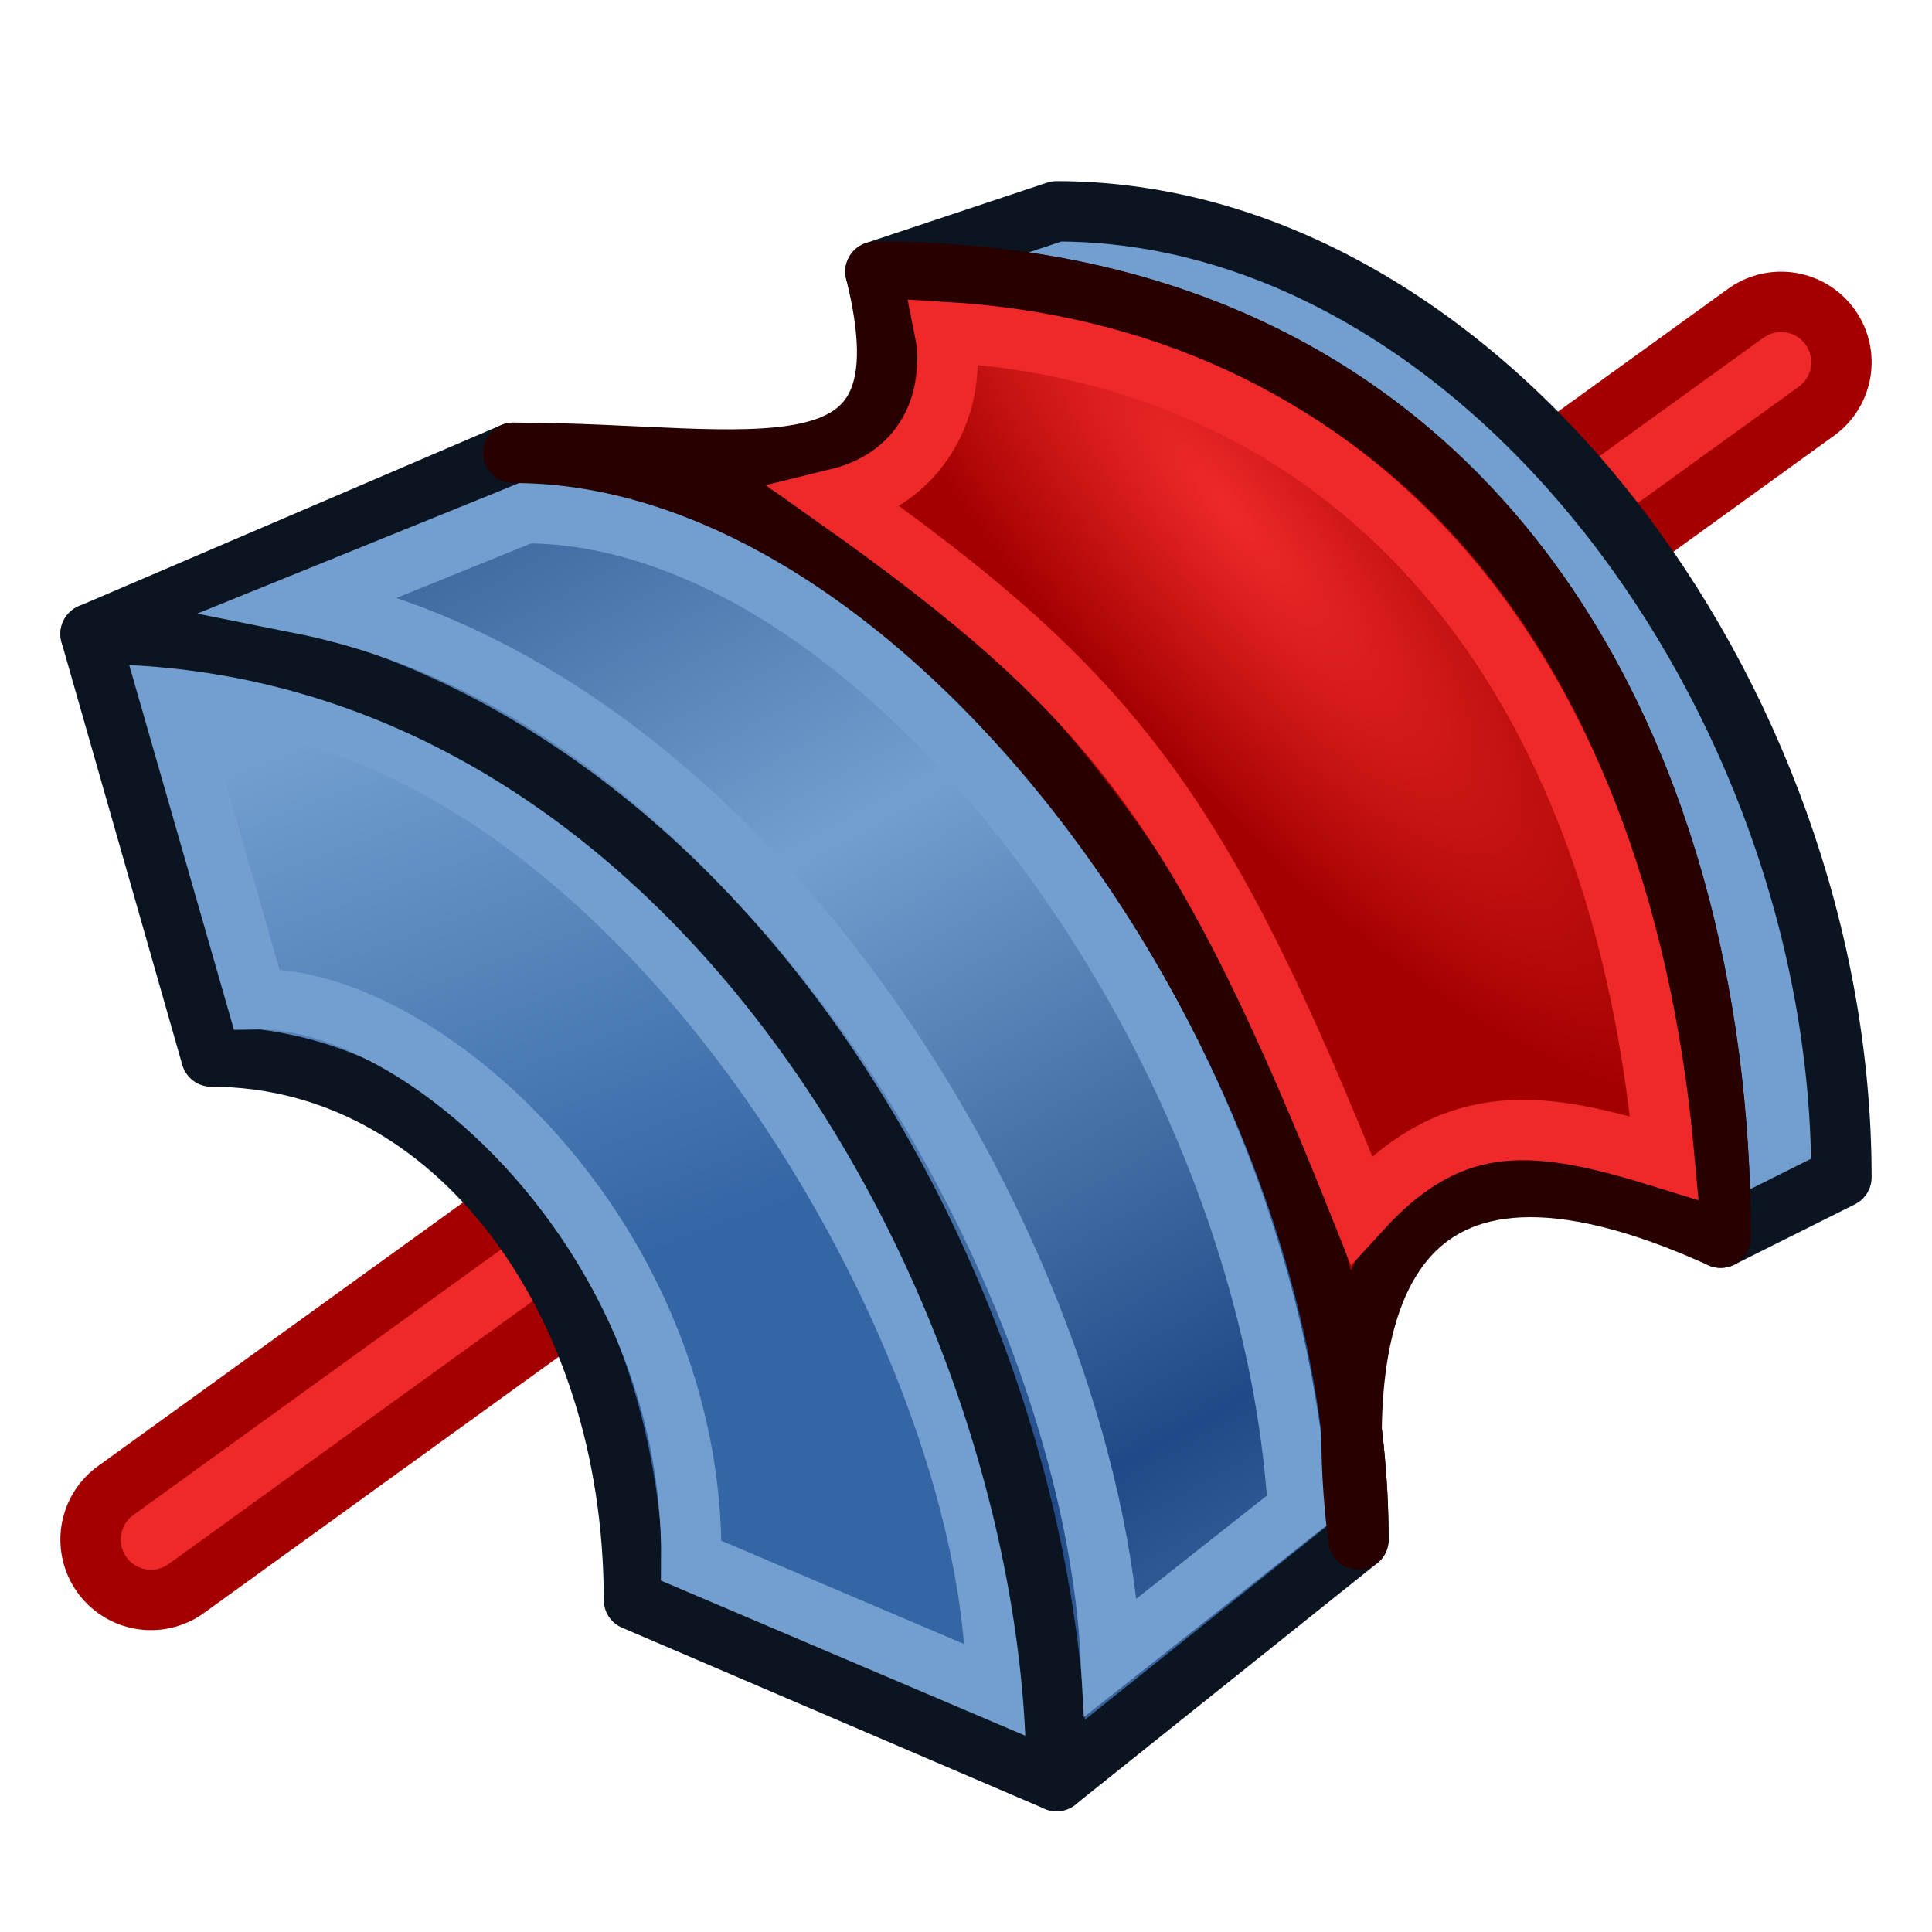
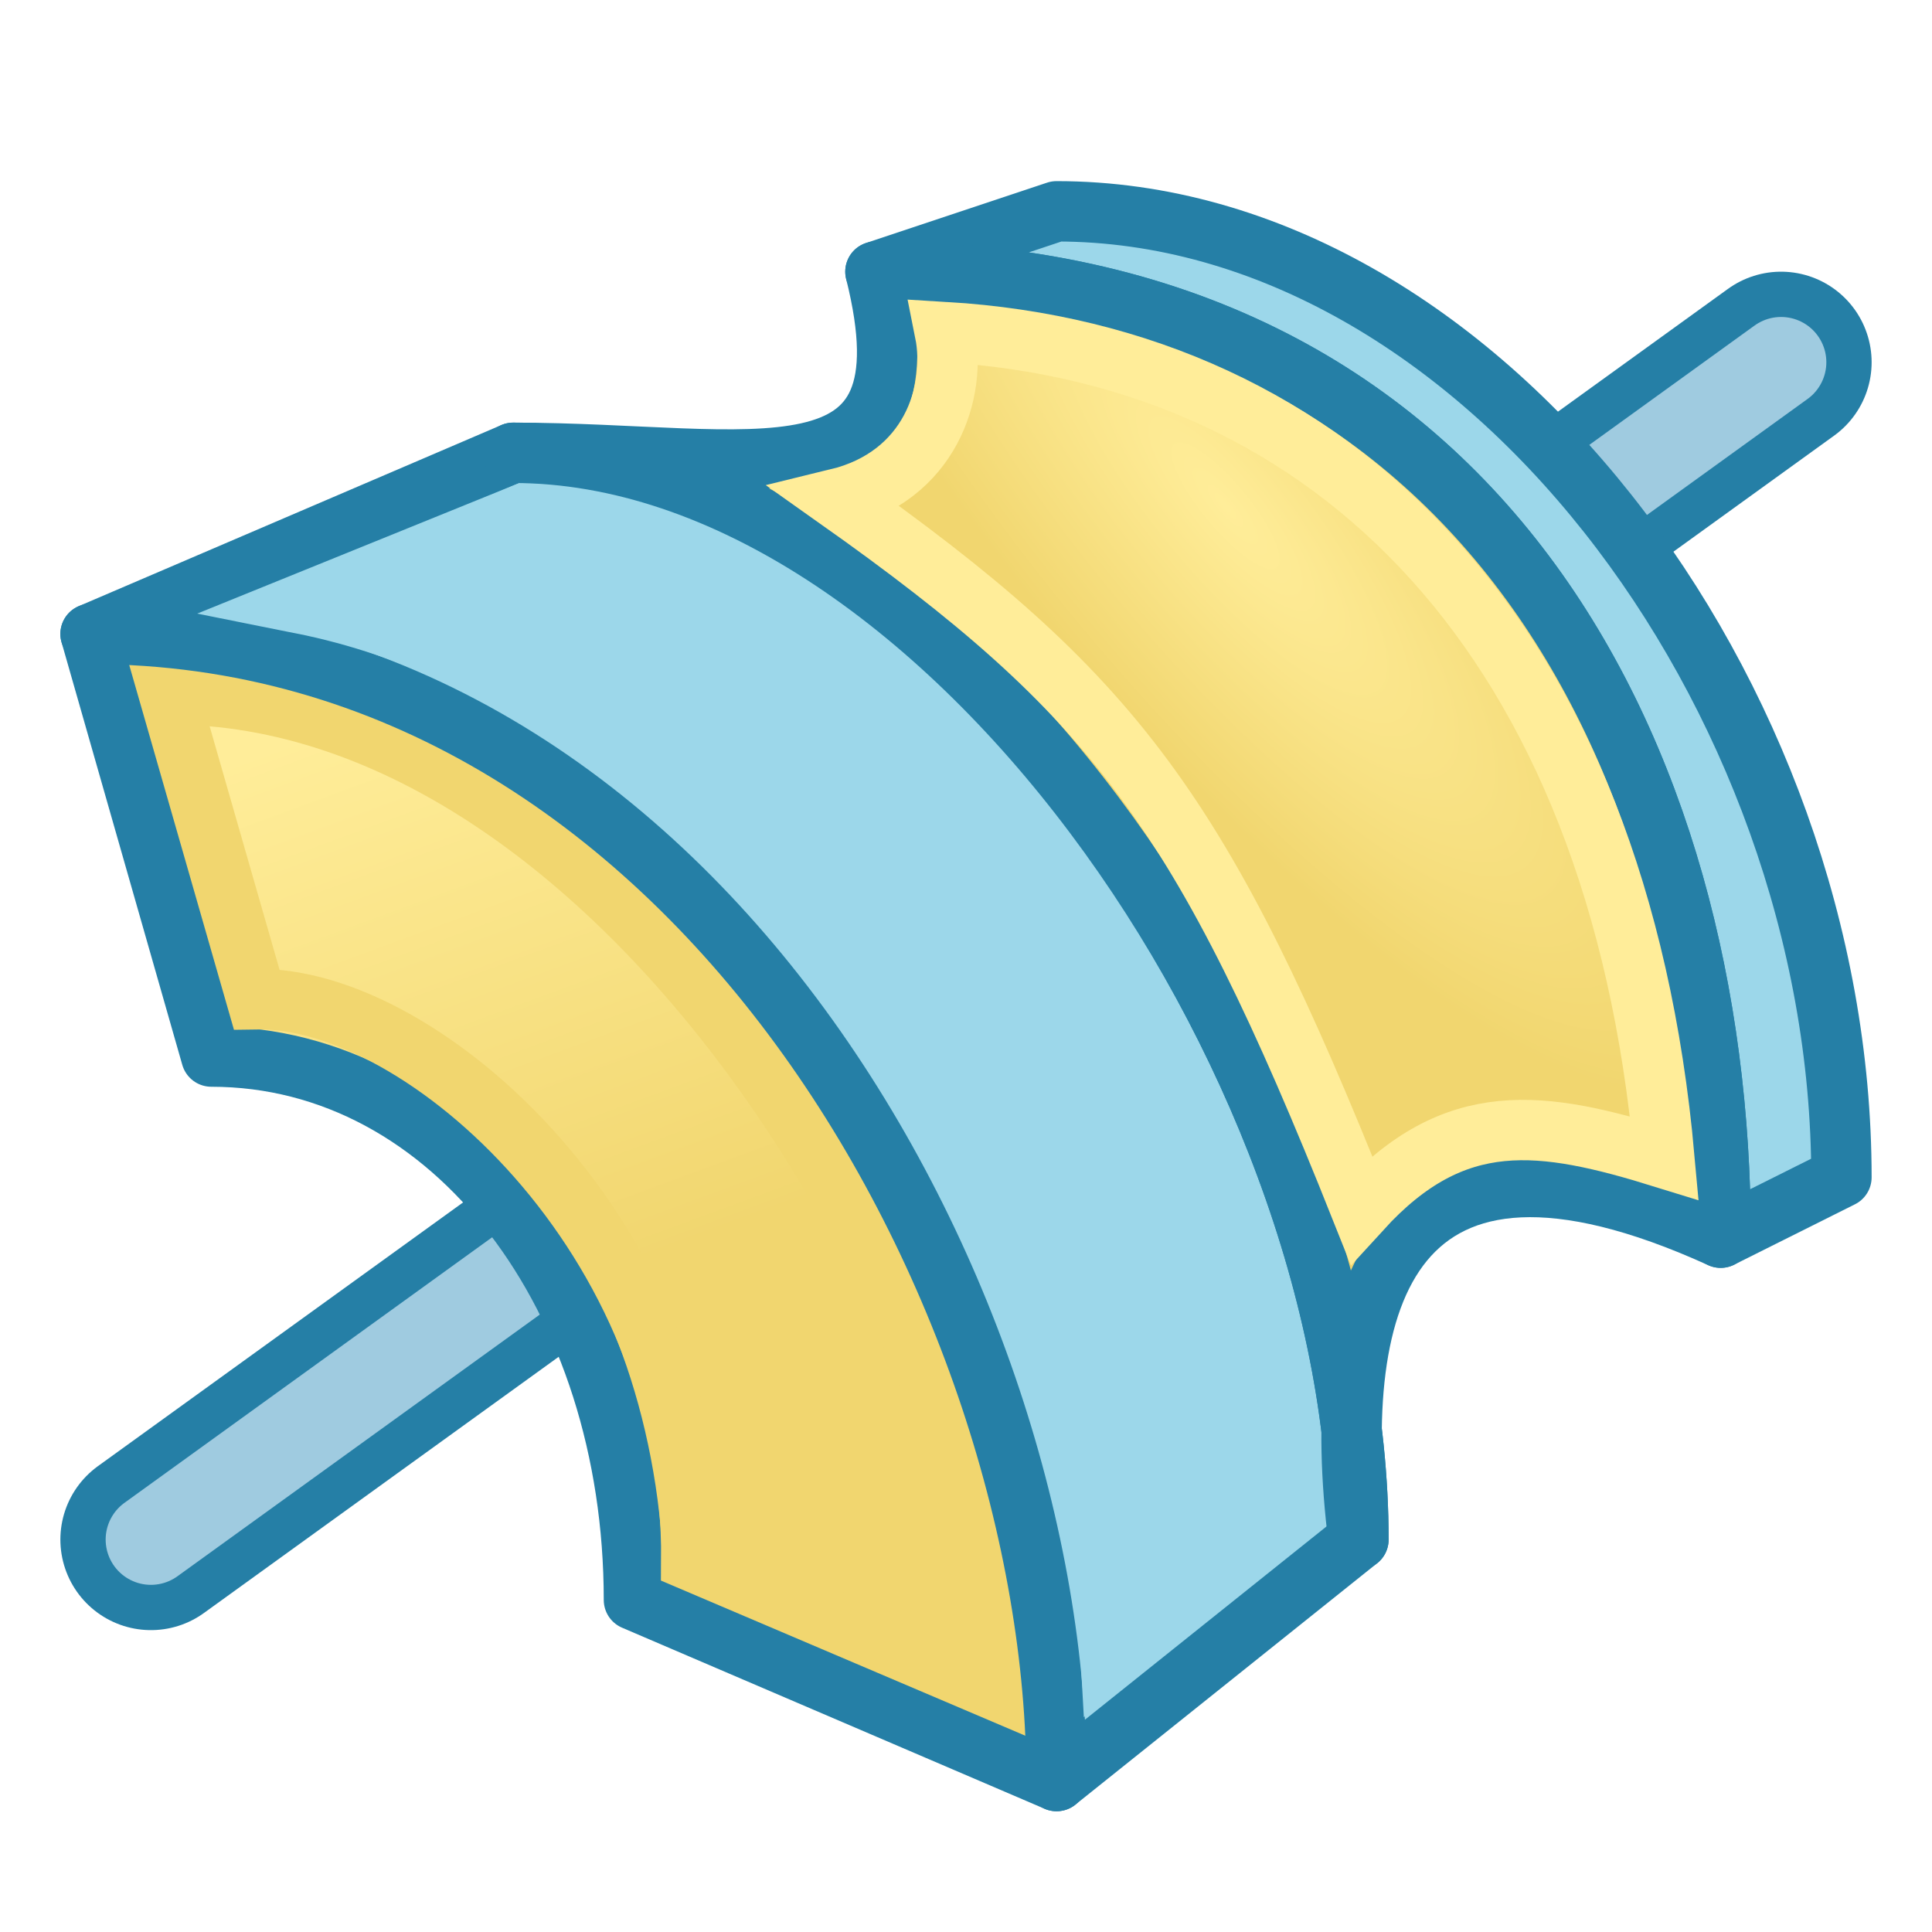
<svg xmlns="http://www.w3.org/2000/svg" xmlns:xlink="http://www.w3.org/1999/xlink" width="64px" height="64px" id="svg2901" version="1.1">
  <defs id="defs2903">
+     <linearGradient id="linearGradient2">
+       <stop style="stop-color:#9cd7ea;stop-opacity:1;" offset="0" id="stop1" />
+       <stop style="stop-color:#9cd7ea;stop-opacity:1;" offset="1" id="stop2" />
+     </linearGradient>
    <linearGradient id="linearGradient3906">
-       <stop style="stop-color:#ef2929;stop-opacity:1" offset="0" id="stop3908" />
-       <stop style="stop-color:#a40000;stop-opacity:1" offset="1" id="stop3910" />
+       <stop style="stop-color:#ffed99;stop-opacity:1" offset="0" id="stop3908" />
+       <stop style="stop-color:#f1d66f;stop-opacity:1" offset="1" id="stop3910" />
    </linearGradient>
    <linearGradient id="linearGradient4237">
-       <stop id="stop4239" offset="0" style="stop-color:#f82b39;stop-opacity:1;" />
-       <stop id="stop4241" offset="1" style="stop-color:#520001;stop-opacity:1;" />
+       <stop id="stop4239" offset="0" style="stop-color:#ffed99;stop-opacity:1;" />
+       <stop id="stop4241" offset="1" style="stop-color:#257fa6;stop-opacity:1;" />
    </linearGradient>
    <linearGradient id="linearGradient4052">
-       <stop style="stop-color:#0090ff;stop-opacity:1;" offset="0" id="stop4054" />
-       <stop id="stop4060" offset="0.5" style="stop-color:#f0f1f1;stop-opacity:1;" />
-       <stop style="stop-color:#0046ff;stop-opacity:1;" offset="1" id="stop4056" />
+       <stop style="stop-color:#69a6bf;stop-opacity:1;" offset="0" id="stop4054" />
+       <stop id="stop4060" offset="0.5" style="stop-color:#9cd7ea;stop-opacity:1;" />
+       <stop style="stop-color:#69a6bf;stop-opacity:1;" offset="1" id="stop4056" />
    </linearGradient>
    <linearGradient id="linearGradient4044">
-       <stop style="stop-color:#0090ff;stop-opacity:1;" offset="0" id="stop4046" />
-       <stop style="stop-color:#061aff;stop-opacity:1;" offset="1" id="stop4048" />
+       <stop style="stop-color:#69a6bf;stop-opacity:1;" offset="0" id="stop4046" />
+       <stop style="stop-color:#69a6bf;stop-opacity:1;" offset="1" id="stop4048" />
    </linearGradient>
    <linearGradient id="linearGradient3273">
-       <stop id="stop3275" offset="0" style="stop-color:#c8e0f9;stop-opacity:1;" />
-       <stop id="stop3277" offset="1" style="stop-color:#f7f9fa;stop-opacity:0.096;" />
+       <stop id="stop3275" offset="0" style="stop-color:#9cd7ea;stop-opacity:1;" />
+       <stop id="stop3277" offset="1" style="stop-color:#f5f5f5;stop-opacity:0.096;" />
    </linearGradient>
    <linearGradient id="linearGradient3377">
-       <stop id="stop3379" offset="0" style="stop-color:#c8e0f9;stop-opacity:1;" />
-       <stop id="stop3381" offset="1" style="stop-color:#002795;stop-opacity:1;" />
+       <stop id="stop3379" offset="0" style="stop-color:#9cd7ea;stop-opacity:1;" />
+       <stop id="stop3381" offset="1" style="stop-color:#5f99b1;stop-opacity:1;" />
    </linearGradient>
    <linearGradient xlink:href="#linearGradient4044" id="linearGradient4050" x1="44.858" y1="14.016" x2="33.929" y2="33.216" gradientUnits="userSpaceOnUse" gradientTransform="matrix(0.9768024,0,0,0.9600351,1.469432,0.1276577)" />
    <linearGradient xlink:href="#linearGradient4052" id="linearGradient4058" x1="42.374" y1="5.797" x2="52.323" y2="22.676" gradientUnits="userSpaceOnUse" gradientTransform="matrix(0.9768024,0,0,0.9600351,1.469432,0.1276577)" />
    <linearGradient xlink:href="#linearGradient4052-1" id="linearGradient4058-6" x1="42.374" y1="5.797" x2="52.323" y2="22.676" gradientUnits="userSpaceOnUse" gradientTransform="matrix(0.9768024,0,0,0.9600351,1.469432,0.1276577)" />
    <linearGradient id="linearGradient4052-1">
-       <stop style="stop-color:#0090ff;stop-opacity:1;" offset="0" id="stop4054-5" />
-       <stop id="stop4060-8" offset="0.5" style="stop-color:#f0f1f1;stop-opacity:1;" />
-       <stop style="stop-color:#0046ff;stop-opacity:1;" offset="1" id="stop4056-4" />
+       <stop style="stop-color:#69a6bf;stop-opacity:1;" offset="0" id="stop4054-5" />
+       <stop id="stop4060-8" offset="0.5" style="stop-color:#9cd7ea;stop-opacity:1;" />
+       <stop style="stop-color:#69a6bf;stop-opacity:1;" offset="1" id="stop4056-4" />
    </linearGradient>
    <linearGradient gradientTransform="translate(-30.29522,-2.928715)" y2="22.676" x2="52.323" y1="5.797" x1="42.374" gradientUnits="userSpaceOnUse" id="linearGradient4078" xlink:href="#linearGradient4052-1" />
    <linearGradient xlink:href="#linearGradient4044" id="linearGradient3885" gradientUnits="userSpaceOnUse" gradientTransform="matrix(0.9768024,0,0,0.9600351,107.1058,-22.23598)" x1="44.858" y1="14.016" x2="33.929" y2="33.216" />
    <linearGradient xlink:href="#linearGradient4052-1" id="linearGradient3890" gradientUnits="userSpaceOnUse" gradientTransform="matrix(0.9768024,0,0,0.9600351,107.1058,-22.23598)" x1="42.374" y1="5.797" x2="52.323" y2="22.676" />
    <linearGradient xlink:href="#linearGradient4052" id="linearGradient3893" gradientUnits="userSpaceOnUse" gradientTransform="matrix(0.9768024,0,0,0.9600351,107.1058,-22.23598)" x1="42.374" y1="5.797" x2="52.323" y2="22.676" />
    <linearGradient xlink:href="#linearGradient4052-1-0" id="linearGradient3890-3" gradientUnits="userSpaceOnUse" gradientTransform="matrix(0.5537064,0,0,0.5536433,154.6804,-24.12284)" x1="42.374" y1="5.797" x2="52.323" y2="22.676" />
    <linearGradient id="linearGradient4052-1-0">
-       <stop style="stop-color:#0090ff;stop-opacity:1;" offset="0" id="stop4054-5-5" />
-       <stop id="stop4060-8-6" offset="0.5" style="stop-color:#f0f1f1;stop-opacity:1;" />
-       <stop style="stop-color:#0046ff;stop-opacity:1;" offset="1" id="stop4056-4-6" />
+       <stop style="stop-color:#69a6bf;stop-opacity:1;" offset="0" id="stop4054-5-5" />
+       <stop id="stop4060-8-6" offset="0.5" style="stop-color:#9cd7ea;stop-opacity:1;" />
+       <stop style="stop-color:#69a6bf;stop-opacity:1;" offset="1" id="stop4056-4-6" />
    </linearGradient>
    <linearGradient y2="22.676" x2="52.323" y1="5.797" x1="42.374" gradientTransform="matrix(0.9768024,0,0,0.9600351,-3.36302,-18.32298)" gradientUnits="userSpaceOnUse" id="linearGradient3912" xlink:href="#linearGradient4052-1-0" />
    <linearGradient id="linearGradient4052-1-0-0">
-       <stop style="stop-color:#0090ff;stop-opacity:1;" offset="0" id="stop4054-5-5-9" />
-       <stop id="stop4060-8-6-8" offset="0.5" style="stop-color:#f0f1f1;stop-opacity:1;" />
-       <stop style="stop-color:#0046ff;stop-opacity:1;" offset="1" id="stop4056-4-6-4" />
+       <stop style="stop-color:#69a6bf;stop-opacity:1;" offset="0" id="stop4054-5-5-9" />
+       <stop id="stop4060-8-6-8" offset="0.5" style="stop-color:#9cd7ea;stop-opacity:1;" />
+       <stop style="stop-color:#69a6bf;stop-opacity:1;" offset="1" id="stop4056-4-6-4" />
    </linearGradient>
    <linearGradient y2="22.676" x2="52.323" y1="5.797" x1="42.374" gradientTransform="matrix(0.9768024,0,0,0.9600351,126.7377,-70.09268)" gradientUnits="userSpaceOnUse" id="linearGradient3985" xlink:href="#linearGradient4052-1-0-0" />
    <linearGradient xlink:href="#linearGradient4237" id="linearGradient3885-6" gradientUnits="userSpaceOnUse" gradientTransform="matrix(0.5537064,0,0,0.5536433,140.9292,37.28091)" x1="44.858" y1="14.016" x2="33.929" y2="33.216" />
    <linearGradient id="linearGradient4044-8">
-       <stop style="stop-color:#0090ff;stop-opacity:1;" offset="0" id="stop4046-2" />
-       <stop style="stop-color:#061aff;stop-opacity:1;" offset="1" id="stop4048-1" />
+       <stop style="stop-color:#69a6bf;stop-opacity:1;" offset="0" id="stop4046-2" />
+       <stop style="stop-color:#69a6bf;stop-opacity:1;" offset="1" id="stop4048-1" />
    </linearGradient>
    <linearGradient y2="33.216" x2="33.929" y1="14.016" x1="44.858" gradientTransform="matrix(0.9768024,0,0,0.9600351,-26.24677,-8.460759)" gradientUnits="userSpaceOnUse" id="linearGradient4072" xlink:href="#linearGradient4044-8" />
    <linearGradient xlink:href="#linearGradient4044-8-4" id="linearGradient3885-6-5" gradientUnits="userSpaceOnUse" gradientTransform="matrix(0.9768024,0,0,0.9600351,58.30737,54.67147)" x1="44.858" y1="14.016" x2="33.929" y2="33.216" />
    <linearGradient id="linearGradient4044-8-4">
-       <stop style="stop-color:#0090ff;stop-opacity:1;" offset="0" id="stop4046-2-0" />
-       <stop style="stop-color:#061aff;stop-opacity:1;" offset="1" id="stop4048-1-9" />
+       <stop style="stop-color:#69a6bf;stop-opacity:1;" offset="0" id="stop4046-2-0" />
+       <stop style="stop-color:#69a6bf;stop-opacity:1;" offset="1" id="stop4048-1-9" />
    </linearGradient>
    <linearGradient y2="33.216" x2="33.929" y1="14.016" x1="44.858" gradientTransform="matrix(0.9768024,0,0,0.9600351,145.413,94.78222)" gradientUnits="userSpaceOnUse" id="linearGradient4163" xlink:href="#linearGradient4044-8-4" />
    <linearGradient xlink:href="#linearGradient4052-1-0-9" id="linearGradient3890-3-5" gradientUnits="userSpaceOnUse" gradientTransform="matrix(0.5537064,0,0,0.5536433,154.6804,-24.12284)" x1="42.374" y1="5.797" x2="52.323" y2="22.676" />
    <linearGradient id="linearGradient4052-1-0-9">
-       <stop style="stop-color:#0090ff;stop-opacity:1;" offset="0" id="stop4054-5-5-2" />
-       <stop id="stop4060-8-6-5" offset="0.5" style="stop-color:#f0f1f1;stop-opacity:1;" />
-       <stop style="stop-color:#0046ff;stop-opacity:1;" offset="1" id="stop4056-4-6-5" />
+       <stop style="stop-color:#69a6bf;stop-opacity:1;" offset="0" id="stop4054-5-5-2" />
+       <stop id="stop4060-8-6-5" offset="0.5" style="stop-color:#9cd7ea;stop-opacity:1;" />
+       <stop style="stop-color:#69a6bf;stop-opacity:1;" offset="1" id="stop4056-4-6-5" />
    </linearGradient>
    <linearGradient y2="22.676" x2="52.323" y1="5.797" x1="42.374" gradientTransform="matrix(0.9768024,0,0,0.9600351,126.7377,-70.09269)" gradientUnits="userSpaceOnUse" id="linearGradient4217" xlink:href="#linearGradient4052-1-0-9" />
    <linearGradient xlink:href="#linearGradient3845" id="linearGradient3851" x1="18" y1="43" x2="11" y2="24" gradientUnits="userSpaceOnUse" />
    <linearGradient id="linearGradient3845">
-       <stop style="stop-color:#3465a4;stop-opacity:1;" offset="0" id="stop3847" />
-       <stop style="stop-color:#729fcf;stop-opacity:1" offset="1" id="stop3849" />
+       <stop style="stop-color:#f1d66f;stop-opacity:1;" offset="0" id="stop3847" />
+       <stop style="stop-color:#ffed99;stop-opacity:1;" offset="1" id="stop3849" />
    </linearGradient>
    <linearGradient xlink:href="#linearGradient3855-5" id="linearGradient3861-3" x1="38" y1="22" x2="49" y2="42" gradientUnits="userSpaceOnUse" spreadMethod="reflect" />
    <linearGradient id="linearGradient3855-5">
-       <stop style="stop-color:#729fcf;stop-opacity:1" offset="0" id="stop3857-6" />
-       <stop style="stop-color:#204a87;stop-opacity:1" offset="1" id="stop3859-2" />
+       <stop style="stop-color:#69a6bf;stop-opacity:1" offset="0" id="stop3857-6" />
+       <stop style="stop-color:#5f99b1;stop-opacity:1" offset="1" id="stop3859-2" />
    </linearGradient>
-     <linearGradient xlink:href="#linearGradient3855-5" id="linearGradient3116" gradientUnits="userSpaceOnUse" spreadMethod="reflect" x1="38" y1="22" x2="49" y2="42" />
+     <linearGradient xlink:href="#linearGradient2" id="linearGradient3116" gradientUnits="userSpaceOnUse" spreadMethod="reflect" x1="38" y1="22" x2="49" y2="42" />
    <radialGradient xlink:href="#linearGradient3906" id="radialGradient3915" cx="35.178" cy="21.195" fx="35.178" fy="21.195" r="21" gradientTransform="matrix(-0.255566,0.2125977,-0.7508997,-0.9026647,65.50513,28.4109)" gradientUnits="userSpaceOnUse" />
  </defs>
  <g id="layer1">
-     <path style="color:#000000;fill:none;stroke:#a40000;stroke-width:6;stroke-linecap:round;stroke-linejoin:round;stroke-miterlimit:4;stroke-opacity:1;stroke-dasharray:none;stroke-dashoffset:0;marker:none;visibility:visible;display:inline;overflow:visible;enable-background:accumulate" d="M 59,12 5,51" id="path4129-36" />
-     <path style="color:#000000;fill:none;stroke:#ef2929;stroke-width:2;stroke-linecap:round;stroke-linejoin:round;stroke-miterlimit:4;stroke-opacity:1;stroke-dasharray:none;stroke-dashoffset:0;marker:none;visibility:visible;display:inline;overflow:visible;enable-background:accumulate" d="M 59,12 5,51" id="path4129-3" />
-     <path id="path3846-3-7" style="color:#000000;fill:#729fcf;fill-opacity:1;fill-rule:evenodd;stroke:#0b1521;stroke-width:2;stroke-linecap:round;stroke-linejoin:round;stroke-miterlimit:4;stroke-opacity:1;stroke-dasharray:none;stroke-dashoffset:0;marker:none;visibility:visible;display:inline;overflow:visible;enable-background:accumulate" d="m 29,9 c 20,0 28,16 28,32 l 4,-2 C 61,23 49,7 35,7 z" />
-     <path id="path3852-7-5" style="color:#000000;fill:url(#linearGradient3851);fill-opacity:1;fill-rule:evenodd;stroke:#0b1521;stroke-width:2;stroke-linecap:round;stroke-linejoin:round;stroke-miterlimit:4;stroke-opacity:1;stroke-dasharray:none;stroke-dashoffset:0;marker:none;visibility:visible;display:inline;overflow:visible;enable-background:accumulate" d="M 35,59 C 35,43 23,21 3,21 l 4,14 c 8,0 14,8 14,18 z" />
-     <path id="path3852-7-6" style="color:#000000;fill:none;stroke:#729fcf;stroke-width:2;stroke-linecap:round;stroke-linejoin:miter;stroke-miterlimit:4;stroke-opacity:1;stroke-dasharray:none;stroke-dashoffset:0;marker:none;visibility:visible;display:inline;overflow:visible;enable-background:accumulate" d="M 33,56 C 33,44 20.6,23 5.6,23 L 8.5,33.1 C 14,33 23,41 22.9,51.7 z" />
-     <path id="path3846-3-7-9" style="color:#000000;fill:url(#linearGradient3116);fill-opacity:1;fill-rule:evenodd;stroke:#0b1521;stroke-width:2;stroke-linecap:round;stroke-linejoin:round;stroke-miterlimit:4;stroke-opacity:1;stroke-dasharray:none;stroke-dashoffset:0;marker:none;visibility:visible;display:inline;overflow:visible;enable-background:accumulate" d="m 3,21 c 20,0 32,22 32,38 L 45,51 C 45,35 31,15 17,15 z" />
-     <path style="fill:none;stroke:#729fcf;stroke-width:2;stroke-linecap:butt;stroke-linejoin:miter;stroke-opacity:1" d="m 10,20 7.4,-3 C 29,17 42,34 43,50 l -6.2,4.9 C 36.1,41.7 25,23 10,20 z" id="path3853-1" />
-     <path style="fill:url(#radialGradient3915);stroke:#280000;stroke-width:2;stroke-linecap:butt;stroke-linejoin:round;stroke-opacity:1;fill-opacity:1" d="M 29,9 C 49,9 57,25 57,41 46,36 44,43 45,51 45,35 31,15 17,15 c 8,0 14,2 12,-6 z" id="path3118" />
-     <path style="fill:none;stroke:#ef2929;stroke-width:2;stroke-linecap:butt;stroke-linejoin:miter;stroke-opacity:1" d="M 31.3,11 C 44.209,11.773 53.591,21.182 55.136,38.364 51.057,37.1 48.193,36.67 45.091,40.068 39.818,26.841 36.918,23.023 27.736,16.523 30.818,15.773 31.7,13 31.3,11 z" id="path3118-2" />
+     <path style="color:#257fa6;fill:none;stroke:#257fa6;stroke-width:6;stroke-linecap:round;stroke-linejoin:round;stroke-miterlimit:4;stroke-opacity:1;stroke-dasharray:none;stroke-dashoffset:0;marker:none;visibility:visible;display:inline;overflow:visible;enable-background:accumulate" d="M 59,12 5,51" id="path4129-36" />
+     <path style="color:#257fa6;fill:none;stroke:#9fcbe0;stroke-width:3;stroke-linecap:round;stroke-linejoin:round;stroke-miterlimit:4;stroke-opacity:1;stroke-dasharray:none;stroke-dashoffset:0;marker:none;visibility:visible;display:inline;overflow:visible;enable-background:accumulate" d="M 59,12 5,51" id="path4129-3" />
+     <path id="path3846-3-7" style="color:#257fa6;fill:#9cd7ea;fill-opacity:1;fill-rule:evenodd;stroke:#257fa6;stroke-width:2;stroke-linecap:round;stroke-linejoin:round;stroke-miterlimit:4;stroke-opacity:1;stroke-dasharray:none;stroke-dashoffset:0;marker:none;visibility:visible;display:inline;overflow:visible;enable-background:accumulate" d="m 29,9 c 20,0 28,16 28,32 l 4,-2 C 61,23 49,7 35,7 z" />
+     <path id="path3852-7-5" style="color:#257fa6;fill:url(#linearGradient3851);fill-opacity:1;fill-rule:evenodd;stroke:#257fa6;stroke-width:2;stroke-linecap:round;stroke-linejoin:round;stroke-miterlimit:4;stroke-opacity:1;stroke-dasharray:none;stroke-dashoffset:0;marker:none;visibility:visible;display:inline;overflow:visible;enable-background:accumulate" d="M 35,59 C 35,43 23,21 3,21 l 4,14 c 8,0 14,8 14,18 z" />
+     <path id="path3852-7-6" style="color:#257fa6;fill:none;stroke:#f1d66f;stroke-width:2;stroke-linecap:round;stroke-linejoin:miter;stroke-miterlimit:4;stroke-opacity:1;stroke-dasharray:none;stroke-dashoffset:0;marker:none;visibility:visible;display:inline;overflow:visible;enable-background:accumulate" d="M 33,56 C 33,44 20.6,23 5.6,23 L 8.5,33.1 C 14,33 23,41 22.9,51.7 z" />
+     <path id="path3846-3-7-9" style="color:#257fa6;fill:url(#linearGradient3116);fill-opacity:1;fill-rule:evenodd;stroke:#257fa6;stroke-width:2;stroke-linecap:round;stroke-linejoin:round;stroke-miterlimit:4;stroke-opacity:1;stroke-dasharray:none;stroke-dashoffset:0;marker:none;visibility:visible;display:inline;overflow:visible;enable-background:accumulate" d="m 3,21 c 20,0 32,22 32,38 L 45,51 C 45,35 31,15 17,15 z" />
+     <path style="fill:none;stroke:#9cd7ea;stroke-width:2;stroke-linecap:butt;stroke-linejoin:miter;stroke-opacity:1" d="m 10,20 7.4,-3 C 29,17 42,34 43,50 l -6.2,4.9 C 36.1,41.7 25,23 10,20 z" id="path3853-1" />
+     <path style="fill:url(#radialGradient3915);stroke:#257fa6;stroke-width:2;stroke-linecap:butt;stroke-linejoin:round;stroke-opacity:1;fill-opacity:1" d="M 29,9 C 49,9 57,25 57,41 46,36 44,43 45,51 45,35 31,15 17,15 c 8,0 14,2 12,-6 z" id="path3118" />
+     <path style="fill:none;stroke:#ffed99;stroke-width:2;stroke-linecap:butt;stroke-linejoin:miter;stroke-opacity:1" d="M 31.3,11 C 44.209,11.773 53.591,21.182 55.136,38.364 51.057,37.1 48.193,36.67 45.091,40.068 39.818,26.841 36.918,23.023 27.736,16.523 30.818,15.773 31.7,13 31.3,11 z" id="path3118-2" />
  </g>
</svg>
